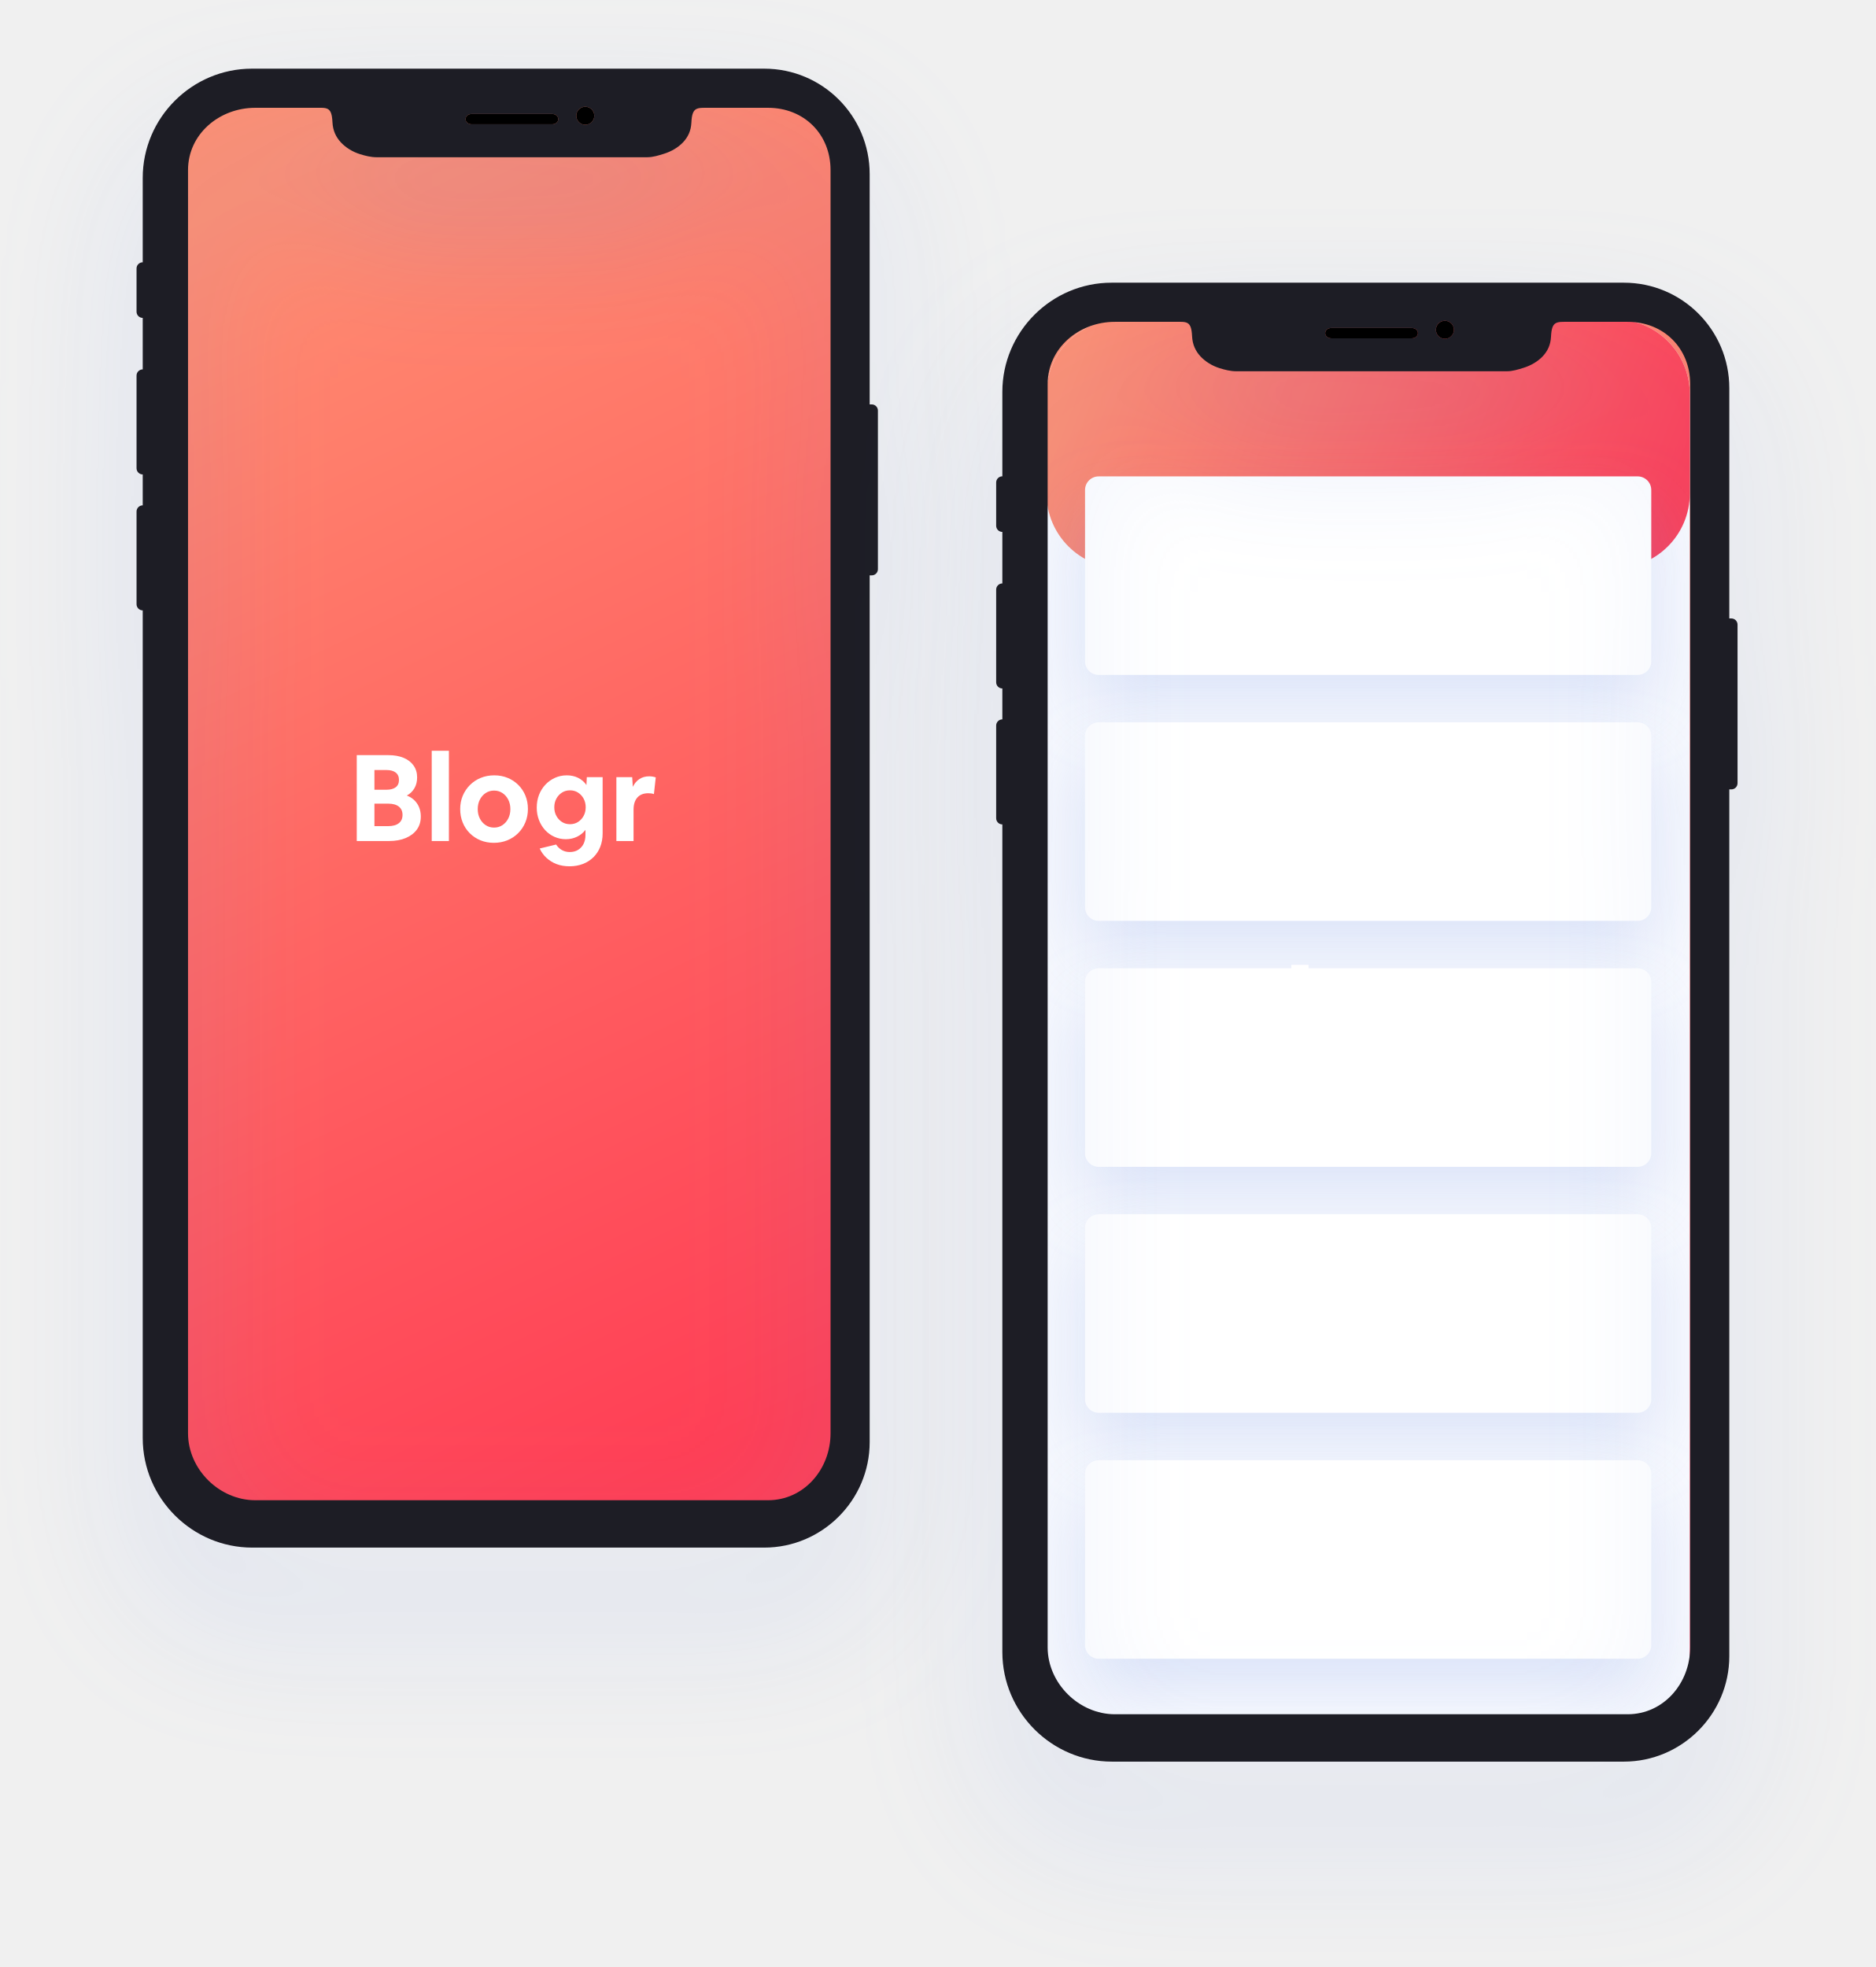
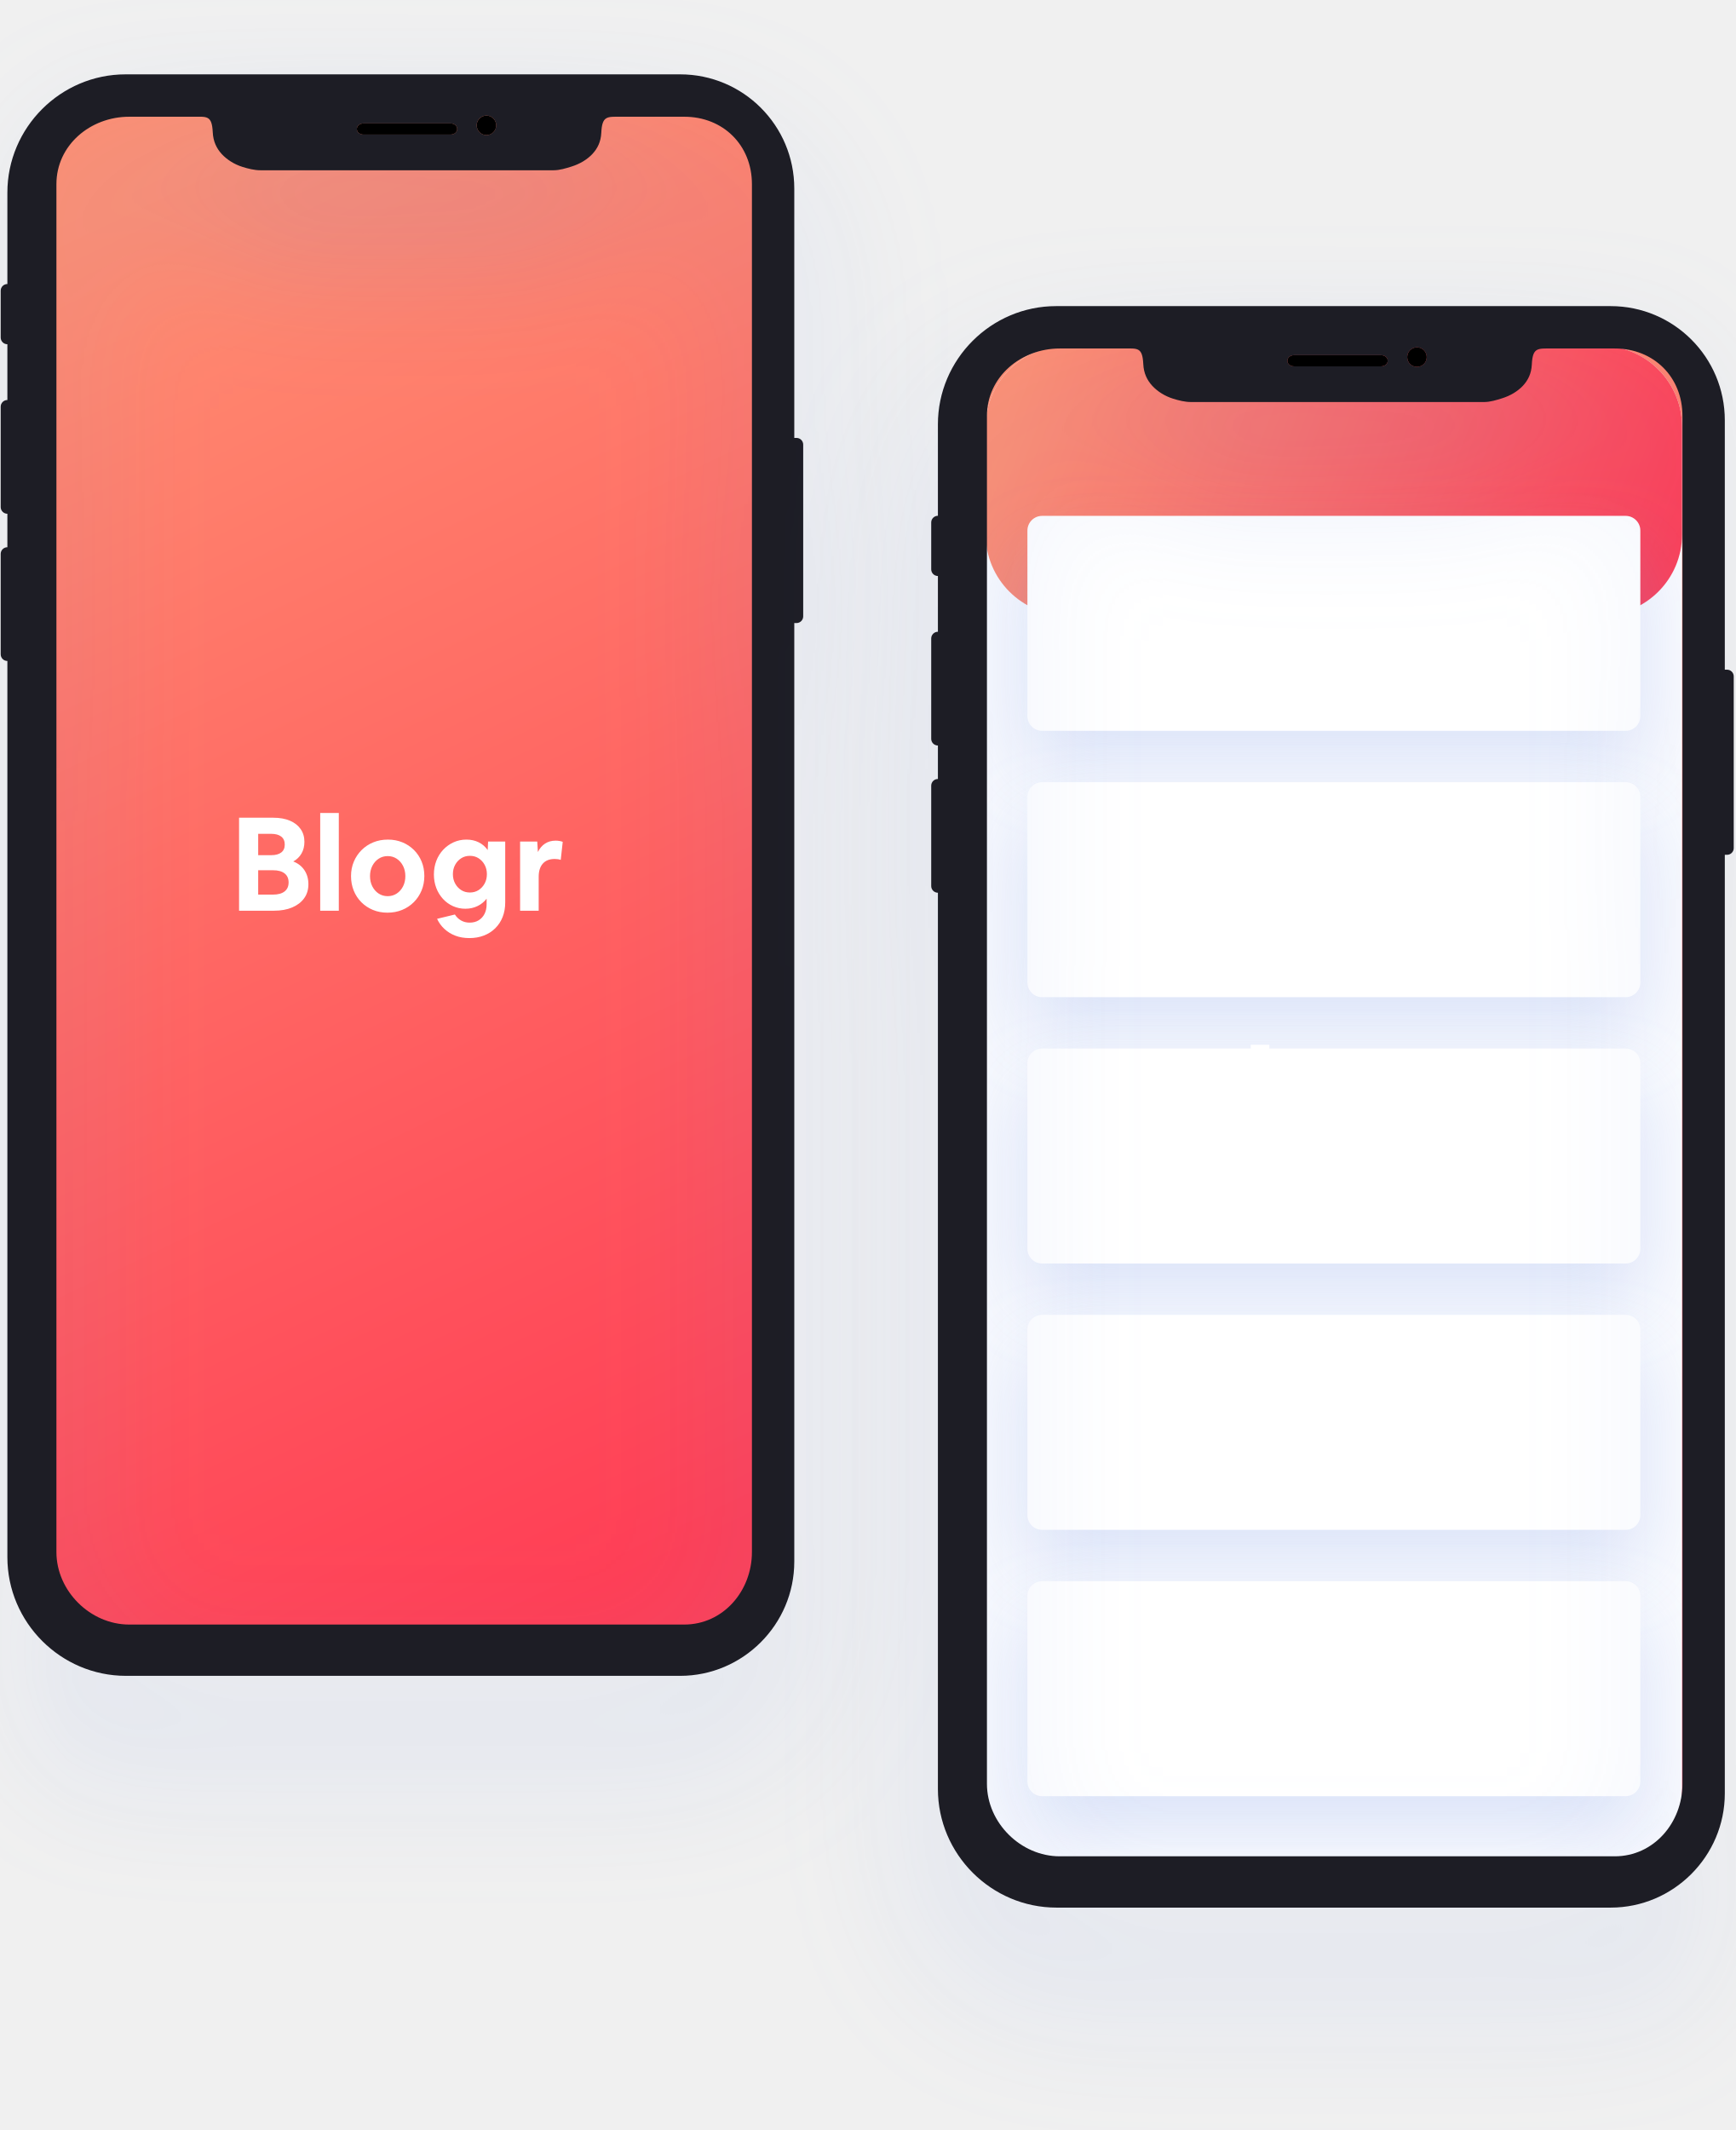
- <svg xmlns="http://www.w3.org/2000/svg" xmlns:xlink="http://www.w3.org/1999/xlink" width="552" height="579">
+ <svg xmlns="http://www.w3.org/2000/svg" xmlns:xlink="http://www.w3.org/1999/xlink" viewBox="40 0 472 579">
  <defs>
    <filter x="-32.1%" y="-11.5%" width="164.2%" height="132.2%" filterUnits="objectBoundingBox" id="b">
      <feOffset dy="20" in="SourceAlpha" result="shadowOffsetOuter1" />
      <feGaussianBlur stdDeviation="20" in="shadowOffsetOuter1" result="shadowBlurOuter1" />
      <feColorMatrix values="0 0 0 0 0.422 0 0 0 0 0.554 0 0 0 0 0.894 0 0 0 0.243 0" in="shadowBlurOuter1" />
    </filter>
    <filter x="-21%" y="-42.8%" width="142%" height="219.8%" filterUnits="objectBoundingBox" id="e">
      <feOffset dy="10" in="SourceAlpha" result="shadowOffsetOuter1" />
      <feGaussianBlur stdDeviation="10" in="shadowOffsetOuter1" result="shadowBlurOuter1" />
      <feColorMatrix values="0 0 0 0 0.422 0 0 0 0 0.554 0 0 0 0 0.894 0 0 0 0.243 0" in="shadowBlurOuter1" />
    </filter>
    <filter x="-21%" y="-42.8%" width="142%" height="219.8%" filterUnits="objectBoundingBox" id="g">
      <feOffset dy="10" in="SourceAlpha" result="shadowOffsetOuter1" />
      <feGaussianBlur stdDeviation="10" in="shadowOffsetOuter1" result="shadowBlurOuter1" />
      <feColorMatrix values="0 0 0 0 0.422 0 0 0 0 0.554 0 0 0 0 0.894 0 0 0 0.243 0" in="shadowBlurOuter1" />
    </filter>
    <filter x="-21%" y="-42.8%" width="142%" height="219.8%" filterUnits="objectBoundingBox" id="i">
      <feOffset dy="10" in="SourceAlpha" result="shadowOffsetOuter1" />
      <feGaussianBlur stdDeviation="10" in="shadowOffsetOuter1" result="shadowBlurOuter1" />
      <feColorMatrix values="0 0 0 0 0.422 0 0 0 0 0.554 0 0 0 0 0.894 0 0 0 0.243 0" in="shadowBlurOuter1" />
    </filter>
    <filter x="-21%" y="-42.8%" width="142%" height="219.8%" filterUnits="objectBoundingBox" id="k">
      <feOffset dy="10" in="SourceAlpha" result="shadowOffsetOuter1" />
      <feGaussianBlur stdDeviation="10" in="shadowOffsetOuter1" result="shadowBlurOuter1" />
      <feColorMatrix values="0 0 0 0 0.422 0 0 0 0 0.554 0 0 0 0 0.894 0 0 0 0.243 0" in="shadowBlurOuter1" />
    </filter>
    <filter x="-21%" y="-42.8%" width="142%" height="219.8%" filterUnits="objectBoundingBox" id="m">
      <feOffset dy="10" in="SourceAlpha" result="shadowOffsetOuter1" />
      <feGaussianBlur stdDeviation="10" in="shadowOffsetOuter1" result="shadowBlurOuter1" />
      <feColorMatrix values="0 0 0 0 0.422 0 0 0 0 0.554 0 0 0 0 0.894 0 0 0 0.243 0" in="shadowBlurOuter1" />
    </filter>
    <filter x="-32.1%" y="-11.5%" width="164.2%" height="132.2%" filterUnits="objectBoundingBox" id="o">
      <feOffset dy="20" in="SourceAlpha" result="shadowOffsetOuter1" />
      <feGaussianBlur stdDeviation="20" in="shadowOffsetOuter1" result="shadowBlurOuter1" />
      <feColorMatrix values="0 0 0 0 0.422 0 0 0 0 0.554 0 0 0 0 0.894 0 0 0 0.243 0" in="shadowBlurOuter1" />
    </filter>
    <rect id="f" x="0" y="0" width="166.649" height="58.441" rx="4" />
    <rect id="h" x="0" y="72.397" width="166.649" height="58.441" rx="4" />
    <rect id="j" x="0" y="144.794" width="166.649" height="58.441" rx="4" />
    <rect id="l" x="0" y="217.192" width="166.649" height="58.441" rx="4" />
    <rect id="n" x="0" y="289.589" width="166.649" height="58.441" rx="4" />
    <linearGradient x1="38.371%" y1="0%" x2="61.629%" y2="100%" id="a">
      <stop stop-color="#FF8F71" offset="0%" />
      <stop stop-color="#FF3E55" offset="100%" />
    </linearGradient>
    <linearGradient x1="0%" y1="42.512%" x2="100%" y2="57.488%" id="d">
      <stop stop-color="#FF8F71" offset="0%" />
      <stop stop-color="#FF3E55" offset="100%" />
    </linearGradient>
    <path d="M204.442 401.894c0 10.587-7.815 19.708-18.398 19.708H35.126c-10.584 0-19.786-9.121-19.786-19.708V30.059c0-10.587 9.202-18.327 19.786-18.327h17.447c3.689 0 5.051-.422 5.275 4.255.116 2.43 1.007 4.318 2.435 5.881 1.426 1.534 3.39 2.794 5.646 3.501 1.531.48 3.236.914 4.861.914h79.751c1.626 0 3.33-.534 4.861-1.013 2.258-.707 4.22-1.887 5.647-3.392 1.428-1.535 2.319-3.344 2.434-5.773.223-4.676 1.587-4.373 5.276-4.373h17.285c10.583 0 18.398 7.74 18.398 18.327v371.835zM98.847 13.55h23.637c1.004 0 1.819.622 1.819 1.515 0 .893-.815 1.516-1.819 1.516H98.847c-1.005 0-1.818-.623-1.818-1.516s.813-1.515 1.818-1.515zm36.063.522a2.653 2.653 0 11-5.306 0 2.653 2.653 0 015.306 0zm81.048 84.968V31.254c0-17.144-13.893-31.042-31.032-31.042H34.148c-17.677 0-32.142 14.47-32.142 32.155v24.839a1.819 1.819 0 00-1.819 1.818v12.733a1.82 1.82 0 001.819 1.82v15.157a1.82 1.82 0 00-1.819 1.82v27.284a1.82 1.82 0 001.819 1.818v9.095a1.82 1.82 0 00-1.819 1.818v27.285a1.82 1.82 0 001.819 1.82V403.29c0 17.74 14.509 32.257 32.243 32.257h150.677c17.067 0 31.032-13.97 31.032-31.043v-255.14h.605a1.819 1.819 0 001.82-1.819v-46.685c0-1.005-.814-1.82-1.82-1.82h-.605z" id="c" />
    <path d="M204.442 401.894c0 10.587-7.815 19.708-18.398 19.708H35.126c-10.584 0-19.786-9.121-19.786-19.708V30.059c0-10.587 9.202-18.327 19.786-18.327h17.447c3.689 0 5.051-.422 5.275 4.255.116 2.43 1.007 4.318 2.435 5.881 1.426 1.534 3.39 2.794 5.646 3.501 1.531.48 3.236.914 4.861.914h79.751c1.626 0 3.33-.534 4.861-1.013 2.258-.707 4.22-1.887 5.647-3.392 1.428-1.535 2.319-3.344 2.434-5.773.223-4.676 1.587-4.373 5.276-4.373h17.285c10.583 0 18.398 7.74 18.398 18.327v371.835zM98.847 13.55h23.637c1.004 0 1.819.622 1.819 1.515 0 .893-.815 1.516-1.819 1.516H98.847c-1.005 0-1.818-.623-1.818-1.516s.813-1.515 1.818-1.515zm36.063.522a2.653 2.653 0 11-5.306 0 2.653 2.653 0 015.306 0zm81.048 84.968V31.254c0-17.144-13.893-31.042-31.032-31.042H34.148c-17.677 0-32.142 14.47-32.142 32.155v24.839a1.819 1.819 0 00-1.819 1.818v12.733a1.82 1.82 0 001.819 1.82v15.157a1.82 1.82 0 00-1.819 1.82v27.284a1.82 1.82 0 001.819 1.818v9.095a1.82 1.82 0 00-1.819 1.818v27.285a1.82 1.82 0 001.819 1.82V403.29c0 17.74 14.509 32.257 32.243 32.257h150.677c17.067 0 31.032-13.97 31.032-31.043v-255.14h.605a1.819 1.819 0 001.82-1.819v-46.685c0-1.005-.814-1.82-1.82-1.82h-.605z" id="p" />
  </defs>
  <g fill="none" fill-rule="evenodd">
    <g transform="translate(40 20)">
      <rect fill="url(#a)" x="8" y="5" width="204" height="423" rx="22" />
      <path d="M65 227.56v-25.278h9.316c1.734 0 3.232.267 4.496.8 1.264.535 2.239 1.294 2.925 2.28.686.984 1.03 2.141 1.03 3.47 0 1.21-.266 2.273-.795 3.187a5.63 5.63 0 01-2.24 2.154c1.3.498 2.312 1.287 3.034 2.367s1.083 2.356 1.083 3.828c0 1.471-.385 2.74-1.155 3.809-.77 1.068-1.854 1.899-3.25 2.492s-3.045.89-4.947.89H65zm5.2-20.9v5.804h3.539c1.18 0 2.088-.243 2.726-.73.638-.487.957-1.205.957-2.154 0-.95-.32-1.673-.957-2.172-.638-.498-1.547-.747-2.726-.747h-3.54zm0 16.52h4.044c1.348 0 2.39-.285 3.124-.854.734-.57 1.101-1.389 1.101-2.457 0-1.068-.367-1.887-1.101-2.456-.735-.57-1.776-.855-3.124-.855H70.2v6.622zm16.863 4.38V201h5.056v26.56h-5.056zm18.272.533c-1.42 0-2.732-.249-3.936-.747a9.577 9.577 0 01-3.142-2.083 9.438 9.438 0 01-2.076-3.151c-.494-1.21-.74-2.528-.74-3.952s.252-2.735.758-3.934a9.78 9.78 0 012.112-3.15 9.594 9.594 0 013.178-2.101c1.216-.499 2.546-.748 3.99-.748 1.42 0 2.733.25 3.936.748a9.577 9.577 0 013.142 2.083 9.482 9.482 0 012.076 3.133c.494 1.198.74 2.51.74 3.934 0 1.424-.252 2.741-.758 3.951a9.73 9.73 0 01-2.112 3.169 9.594 9.594 0 01-3.178 2.1c-1.216.499-2.546.748-3.99.748zm.072-4.486c.915 0 1.733-.237 2.456-.712.722-.474 1.293-1.121 1.715-1.94.421-.819.632-1.75.632-2.795 0-1.044-.211-1.976-.632-2.795-.422-.818-.993-1.465-1.715-1.94-.723-.475-1.541-.712-2.456-.712s-1.733.237-2.455.712c-.723.475-1.294 1.122-1.716 1.94-.42.82-.632 1.75-.632 2.795s.211 1.976.632 2.795c.422.819.993 1.466 1.716 1.94.722.475 1.54.712 2.455.712zm21.124 3.418a8.081 8.081 0 01-3.376-.712 8.295 8.295 0 01-2.726-1.976 9.246 9.246 0 01-1.806-2.955c-.433-1.127-.65-2.344-.65-3.649 0-1.353.223-2.605.668-3.756a9.131 9.131 0 011.878-3.008 8.894 8.894 0 012.817-2.012c1.07-.486 2.232-.73 3.484-.73 1.228 0 2.335.244 3.322.73a6.447 6.447 0 012.456 2.118l.108-2.314h4.658v16.555c0 1.448-.234 2.765-.704 3.952a8.774 8.774 0 01-2.004 3.062 8.961 8.961 0 01-3.087 1.976c-1.192.463-2.51.694-3.954.694-1.42 0-2.697-.22-3.828-.659a9.174 9.174 0 01-2.961-1.833 8.656 8.656 0 01-1.986-2.742l4.839-1.174a4.737 4.737 0 001.679 1.62c.686.391 1.462.587 2.329.587.939 0 1.751-.208 2.437-.623a4.283 4.283 0 001.607-1.745c.385-.747.578-1.62.578-2.616v-1.531a6.795 6.795 0 01-2.474 2.011c-.999.487-2.1.73-3.304.73zm1.228-4.415c.89 0 1.68-.22 2.365-.658a4.816 4.816 0 001.643-1.78c.41-.748.614-1.596.614-2.546 0-.95-.204-1.798-.614-2.545a4.816 4.816 0 00-1.643-1.78c-.686-.44-1.474-.66-2.365-.66-.89 0-1.679.22-2.365.66a4.816 4.816 0 00-1.643 1.78c-.41.747-.614 1.596-.614 2.545 0 .95.205 1.798.614 2.546.41.747.957 1.34 1.643 1.78.686.439 1.474.658 2.365.658zm13.65 4.95V208.76h4.658l.18 2.848c.482-.996 1.132-1.762 1.95-2.296.819-.534 1.782-.801 2.89-.801.336 0 .673.03 1.01.089.337.06.638.137.903.231l-.542 4.914a3.86 3.86 0 00-.812-.196 6.647 6.647 0 00-.849-.054c-1.396 0-2.467.422-3.213 1.264-.747.843-1.12 2.035-1.12 3.578v9.221h-5.055z" fill="#FFF" fill-rule="nonzero" />
      <use fill="#000" filter="url(#b)" xlink:href="#c" />
      <use fill="#1D1D25" xlink:href="#c" />
      <path d="M122.484 13.55H98.847c-1.005 0-1.819.624-1.819 1.517 0 .892.814 1.515 1.82 1.515h23.636c1.005 0 1.82-.623 1.82-1.515 0-.893-.815-1.517-1.82-1.517M132.258 11.42a2.653 2.653 0 10.002 5.306 2.653 2.653 0 00-.002-5.306" fill="#000" />
    </g>
    <g transform="translate(293 83)">
      <rect fill="url(#a)" x="8" y="5" width="204" height="423" rx="22" />
      <rect fill="#FFF" x="15" y="11" width="189.335" height="414.321" rx="22" />
      <rect fill="url(#d)" x="15" y="11" width="189.335" height="73.269" rx="22" />
      <g transform="translate(26.343 57.23)">
        <use fill="#000" filter="url(#e)" xlink:href="#f" />
        <use fill="#FFF" xlink:href="#f" />
      </g>
      <g transform="translate(26.343 57.23)">
        <use fill="#000" filter="url(#g)" xlink:href="#h" />
        <use fill="#FFF" xlink:href="#h" />
      </g>
      <g transform="translate(26.343 57.23)">
        <use fill="#000" filter="url(#i)" xlink:href="#j" />
        <use fill="#FFF" xlink:href="#j" />
      </g>
      <g transform="translate(26.343 57.23)">
        <use fill="#000" filter="url(#k)" xlink:href="#l" />
        <use fill="#FFF" xlink:href="#l" />
      </g>
      <g transform="translate(26.343 57.23)">
        <use fill="#000" filter="url(#m)" xlink:href="#n" />
        <use fill="#FFF" xlink:href="#n" />
      </g>
      <path d="M65 227.56v-25.278h9.316c1.734 0 3.232.267 4.496.8 1.264.535 2.239 1.294 2.925 2.28.686.984 1.03 2.141 1.03 3.47 0 1.21-.266 2.273-.795 3.187a5.63 5.63 0 01-2.24 2.154c1.3.498 2.312 1.287 3.034 2.367s1.083 2.356 1.083 3.828c0 1.471-.385 2.74-1.155 3.809-.77 1.068-1.854 1.899-3.25 2.492s-3.045.89-4.947.89H65zm5.2-20.9v5.804h3.539c1.18 0 2.088-.243 2.726-.73.638-.487.957-1.205.957-2.154 0-.95-.32-1.673-.957-2.172-.638-.498-1.547-.747-2.726-.747h-3.54zm0 16.52h4.044c1.348 0 2.39-.285 3.124-.854.734-.57 1.101-1.389 1.101-2.457 0-1.068-.367-1.887-1.101-2.456-.735-.57-1.776-.855-3.124-.855H70.2v6.622zm16.863 4.38V201h5.056v26.56h-5.056zm18.272.533c-1.42 0-2.732-.249-3.936-.747a9.577 9.577 0 01-3.142-2.083 9.438 9.438 0 01-2.076-3.151c-.494-1.21-.74-2.528-.74-3.952s.252-2.735.758-3.934a9.78 9.78 0 012.112-3.15 9.594 9.594 0 013.178-2.101c1.216-.499 2.546-.748 3.99-.748 1.42 0 2.733.25 3.936.748a9.577 9.577 0 013.142 2.083 9.482 9.482 0 012.076 3.133c.494 1.198.74 2.51.74 3.934 0 1.424-.252 2.741-.758 3.951a9.73 9.73 0 01-2.112 3.169 9.594 9.594 0 01-3.178 2.1c-1.216.499-2.546.748-3.99.748zm.072-4.486c.915 0 1.733-.237 2.456-.712.722-.474 1.293-1.121 1.715-1.94.421-.819.632-1.75.632-2.795 0-1.044-.211-1.976-.632-2.795-.422-.818-.993-1.465-1.715-1.94-.723-.475-1.541-.712-2.456-.712s-1.733.237-2.455.712c-.723.475-1.294 1.122-1.716 1.94-.42.82-.632 1.75-.632 2.795s.211 1.976.632 2.795c.422.819.993 1.466 1.716 1.94.722.475 1.54.712 2.455.712zm21.124 3.418a8.081 8.081 0 01-3.376-.712 8.295 8.295 0 01-2.726-1.976 9.246 9.246 0 01-1.806-2.955c-.433-1.127-.65-2.344-.65-3.649 0-1.353.223-2.605.668-3.756a9.131 9.131 0 011.878-3.008 8.894 8.894 0 012.817-2.012c1.07-.486 2.232-.73 3.484-.73 1.228 0 2.335.244 3.322.73a6.447 6.447 0 012.456 2.118l.108-2.314h4.658v16.555c0 1.448-.234 2.765-.704 3.952a8.774 8.774 0 01-2.004 3.062 8.961 8.961 0 01-3.087 1.976c-1.192.463-2.51.694-3.954.694-1.42 0-2.697-.22-3.828-.659a9.174 9.174 0 01-2.961-1.833 8.656 8.656 0 01-1.986-2.742l4.839-1.174a4.737 4.737 0 001.679 1.62c.686.391 1.462.587 2.329.587.939 0 1.751-.208 2.437-.623a4.283 4.283 0 001.607-1.745c.385-.747.578-1.62.578-2.616v-1.531a6.795 6.795 0 01-2.474 2.011c-.999.487-2.1.73-3.304.73zm1.228-4.415c.89 0 1.68-.22 2.365-.658a4.816 4.816 0 001.643-1.78c.41-.748.614-1.596.614-2.546 0-.95-.204-1.798-.614-2.545a4.816 4.816 0 00-1.643-1.78c-.686-.44-1.474-.66-2.365-.66-.89 0-1.679.22-2.365.66a4.816 4.816 0 00-1.643 1.78c-.41.747-.614 1.596-.614 2.545 0 .95.205 1.798.614 2.546.41.747.957 1.34 1.643 1.78.686.439 1.474.658 2.365.658zm13.65 4.95V208.76h4.658l.18 2.848c.482-.996 1.132-1.762 1.95-2.296.819-.534 1.782-.801 2.89-.801.336 0 .673.03 1.01.089.337.06.638.137.903.231l-.542 4.914a3.86 3.86 0 00-.812-.196 6.647 6.647 0 00-.849-.054c-1.396 0-2.467.422-3.213 1.264-.747.843-1.12 2.035-1.12 3.578v9.221h-5.055z" fill="#FFF" fill-rule="nonzero" />
      <g>
        <use fill="#000" filter="url(#o)" xlink:href="#p" />
        <use fill="#1D1D25" xlink:href="#p" />
        <path d="M122.484 13.55H98.847c-1.005 0-1.819.624-1.819 1.517 0 .892.814 1.515 1.82 1.515h23.636c1.005 0 1.82-.623 1.82-1.515 0-.893-.815-1.517-1.82-1.517M132.258 11.42a2.653 2.653 0 10.002 5.306 2.653 2.653 0 00-.002-5.306" fill="#000" />
      </g>
    </g>
  </g>
</svg>
